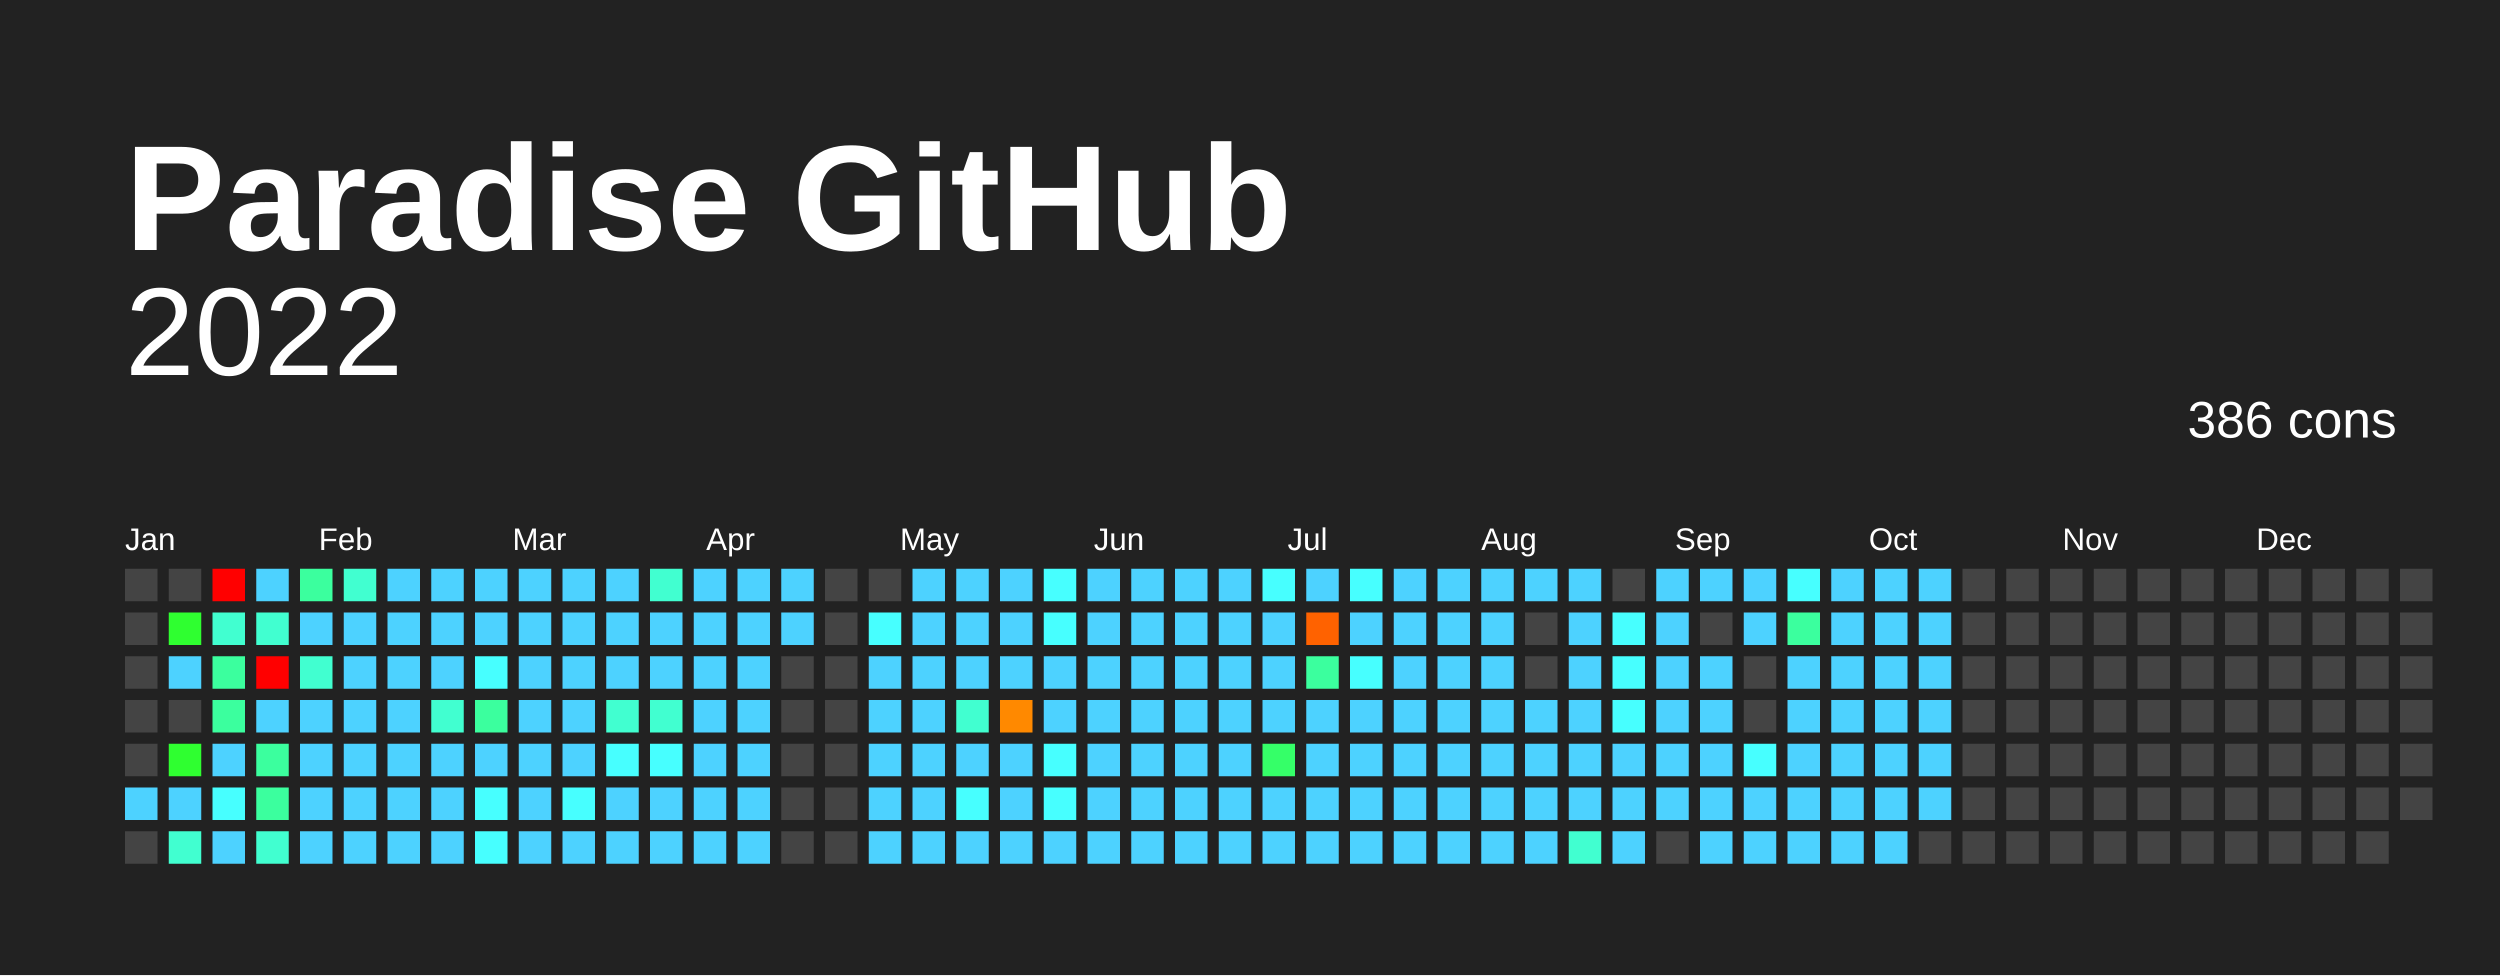
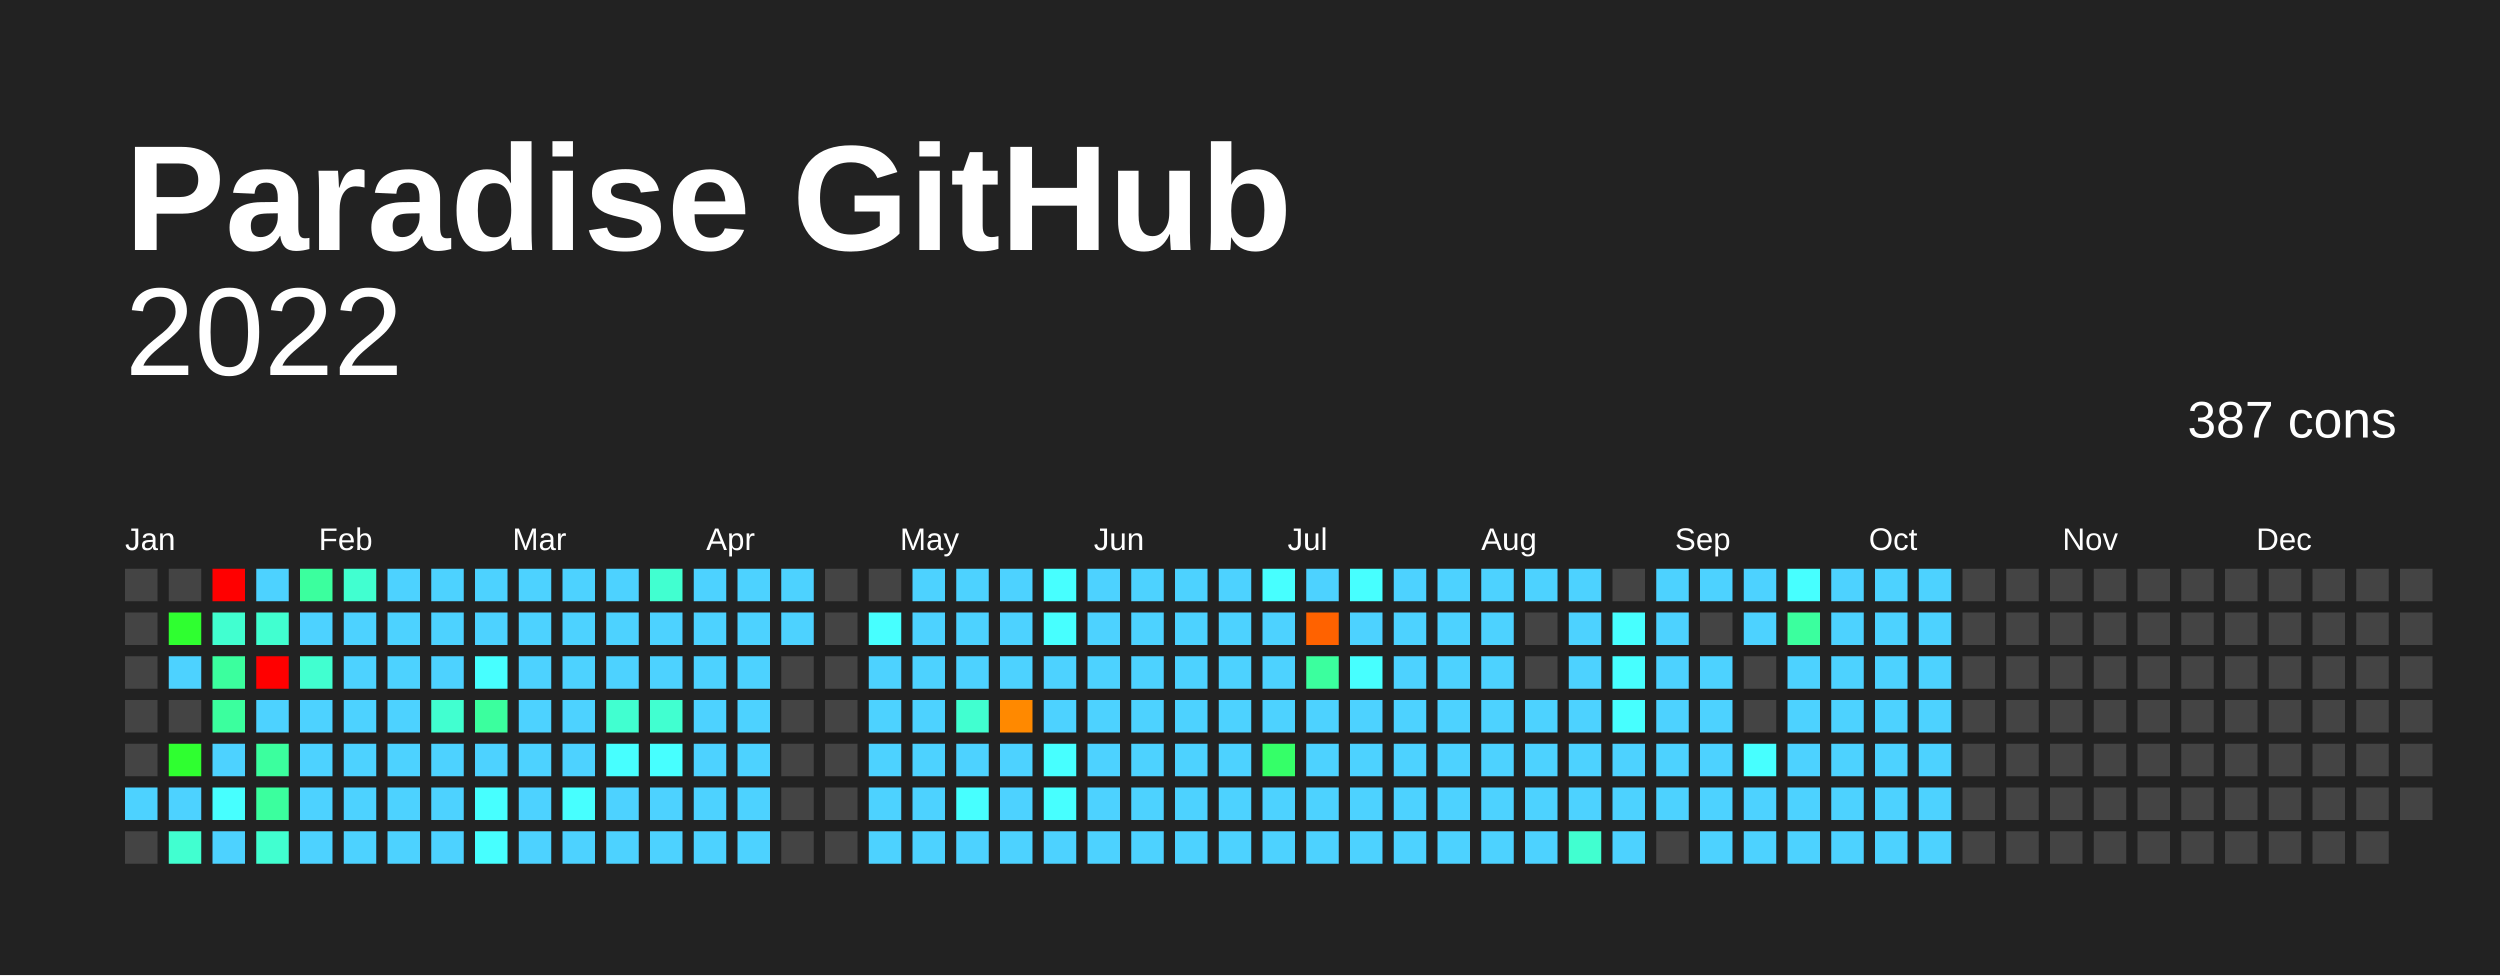
<svg xmlns="http://www.w3.org/2000/svg" baseProfile="full" height="78mm" version="1.1" viewBox="0,0,200,78" width="200mm">
  <defs />
  <rect fill="#222222" height="78" width="200" x="0" y="0" />
  <text fill="#FFFFFF" style="font-size:12px; font-family:Arial; font-weight:bold;" x="10" y="20">Paradise GitHub</text>
  <text alignment-baseline="hanging" fill="#FFFFFF" style="font-size:10.0px; font-family:Arial;" x="10" y="30">2022</text>
-   <text alignment-baseline="hanging" fill="#FFFFFF" style="font-size:4.125px; font-family:Arial;" x="175" y="35">386 cons</text>
+   <text alignment-baseline="hanging" fill="#FFFFFF" style="font-size:4.125px; font-family:Arial;" x="175" y="35">387 cons</text>
  <text fill="#FFFFFF" style="font-size:2.5px; font-family:Arial" x="10.0" y="44">Jan</text>
  <text fill="#FFFFFF" style="font-size:2.5px; font-family:Arial" x="25.5" y="44">Feb</text>
  <text fill="#FFFFFF" style="font-size:2.5px; font-family:Arial" x="41.0" y="44">Mar</text>
  <text fill="#FFFFFF" style="font-size:2.5px; font-family:Arial" x="56.5" y="44">Apr</text>
  <text fill="#FFFFFF" style="font-size:2.5px; font-family:Arial" x="72.0" y="44">May</text>
  <text fill="#FFFFFF" style="font-size:2.5px; font-family:Arial" x="87.5" y="44">Jun</text>
  <text fill="#FFFFFF" style="font-size:2.5px; font-family:Arial" x="103.0" y="44">Jul</text>
  <text fill="#FFFFFF" style="font-size:2.5px; font-family:Arial" x="118.5" y="44">Aug</text>
  <text fill="#FFFFFF" style="font-size:2.5px; font-family:Arial" x="134.0" y="44">Sep</text>
  <text fill="#FFFFFF" style="font-size:2.5px; font-family:Arial" x="149.5" y="44">Oct</text>
  <text fill="#FFFFFF" style="font-size:2.5px; font-family:Arial" x="165.0" y="44">Nov</text>
  <text fill="#FFFFFF" style="font-size:2.5px; font-family:Arial" x="180.5" y="44">Dec</text>
  <rect fill="#444444" height="2.6" width="2.6" x="10.0" y="45.5" />
  <rect fill="#444444" height="2.6" width="2.6" x="10.0" y="49.0" />
  <rect fill="#444444" height="2.6" width="2.6" x="10.0" y="52.5" />
  <rect fill="#444444" height="2.6" width="2.6" x="10.0" y="56.0" />
  <rect fill="#444444" height="2.6" width="2.6" x="10.0" y="59.5" />
  <rect fill="#4dd2ff" height="2.6" width="2.6" x="10.0" y="63.0" />
  <rect fill="#444444" height="2.6" width="2.6" x="10.0" y="66.5" />
  <rect fill="#444444" height="2.6" width="2.6" x="13.5" y="45.5" />
  <rect fill="#2fff30" height="2.6" width="2.6" x="13.5" y="49.0" />
  <rect fill="#4dd2ff" height="2.6" width="2.6" x="13.5" y="52.5" />
  <rect fill="#444444" height="2.6" width="2.6" x="13.5" y="56.0" />
  <rect fill="#2fff30" height="2.6" width="2.6" x="13.5" y="59.5" />
  <rect fill="#4dd2ff" height="2.6" width="2.6" x="13.5" y="63.0" />
  <rect fill="#41ffd0" height="2.6" width="2.6" x="13.5" y="66.5" />
  <rect fill="red" height="2.6" width="2.6" x="17.0" y="45.5" />
  <rect fill="#41ffd0" height="2.6" width="2.6" x="17.0" y="49.0" />
  <rect fill="#3bff9e" height="2.6" width="2.6" x="17.0" y="52.5" />
  <rect fill="#3bff9e" height="2.6" width="2.6" x="17.0" y="56.0" />
  <rect fill="#4dd2ff" height="2.6" width="2.6" x="17.0" y="59.5" />
  <rect fill="#47ffff" height="2.6" width="2.6" x="17.0" y="63.0" />
  <rect fill="#4dd2ff" height="2.6" width="2.6" x="17.0" y="66.5" />
  <rect fill="#4dd2ff" height="2.6" width="2.6" x="20.5" y="45.5" />
  <rect fill="#41ffd0" height="2.6" width="2.6" x="20.5" y="49.0" />
  <rect fill="red" height="2.6" width="2.6" x="20.5" y="52.5" />
  <rect fill="#4dd2ff" height="2.6" width="2.6" x="20.5" y="56.0" />
  <rect fill="#3bff9e" height="2.6" width="2.6" x="20.5" y="59.5" />
  <rect fill="#3bff9e" height="2.6" width="2.6" x="20.5" y="63.0" />
  <rect fill="#41ffd0" height="2.6" width="2.6" x="20.5" y="66.5" />
  <rect fill="#3bff9e" height="2.6" width="2.6" x="24.0" y="45.5" />
  <rect fill="#4dd2ff" height="2.6" width="2.6" x="24.0" y="49.0" />
  <rect fill="#41ffd0" height="2.6" width="2.6" x="24.0" y="52.5" />
  <rect fill="#4dd2ff" height="2.6" width="2.6" x="24.0" y="56.0" />
  <rect fill="#4dd2ff" height="2.6" width="2.6" x="24.0" y="59.5" />
  <rect fill="#4dd2ff" height="2.6" width="2.6" x="24.0" y="63.0" />
  <rect fill="#4dd2ff" height="2.6" width="2.6" x="24.0" y="66.5" />
  <rect fill="#41ffd0" height="2.6" width="2.6" x="27.5" y="45.5" />
  <rect fill="#4dd2ff" height="2.6" width="2.6" x="27.5" y="49.0" />
  <rect fill="#4dd2ff" height="2.6" width="2.6" x="27.5" y="52.5" />
  <rect fill="#4dd2ff" height="2.6" width="2.6" x="27.5" y="56.0" />
  <rect fill="#4dd2ff" height="2.6" width="2.6" x="27.5" y="59.5" />
  <rect fill="#4dd2ff" height="2.6" width="2.6" x="27.5" y="63.0" />
  <rect fill="#4dd2ff" height="2.6" width="2.6" x="27.5" y="66.5" />
  <rect fill="#4dd2ff" height="2.6" width="2.6" x="31.0" y="45.5" />
  <rect fill="#4dd2ff" height="2.6" width="2.6" x="31.0" y="49.0" />
  <rect fill="#4dd2ff" height="2.6" width="2.6" x="31.0" y="52.5" />
  <rect fill="#4dd2ff" height="2.6" width="2.6" x="31.0" y="56.0" />
  <rect fill="#4dd2ff" height="2.6" width="2.6" x="31.0" y="59.5" />
  <rect fill="#4dd2ff" height="2.6" width="2.6" x="31.0" y="63.0" />
  <rect fill="#4dd2ff" height="2.6" width="2.6" x="31.0" y="66.5" />
  <rect fill="#4dd2ff" height="2.6" width="2.6" x="34.5" y="45.5" />
  <rect fill="#4dd2ff" height="2.6" width="2.6" x="34.5" y="49.0" />
  <rect fill="#4dd2ff" height="2.6" width="2.6" x="34.5" y="52.5" />
  <rect fill="#41ffd0" height="2.6" width="2.6" x="34.5" y="56.0" />
  <rect fill="#4dd2ff" height="2.6" width="2.6" x="34.5" y="59.5" />
  <rect fill="#4dd2ff" height="2.6" width="2.6" x="34.5" y="63.0" />
  <rect fill="#4dd2ff" height="2.6" width="2.6" x="34.5" y="66.5" />
  <rect fill="#4dd2ff" height="2.6" width="2.6" x="38.0" y="45.5" />
  <rect fill="#4dd2ff" height="2.6" width="2.6" x="38.0" y="49.0" />
  <rect fill="#47ffff" height="2.6" width="2.6" x="38.0" y="52.5" />
  <rect fill="#3bff9e" height="2.6" width="2.6" x="38.0" y="56.0" />
  <rect fill="#4dd2ff" height="2.6" width="2.6" x="38.0" y="59.5" />
  <rect fill="#47ffff" height="2.6" width="2.6" x="38.0" y="63.0" />
  <rect fill="#47ffff" height="2.6" width="2.6" x="38.0" y="66.5" />
  <rect fill="#4dd2ff" height="2.6" width="2.6" x="41.5" y="45.5" />
  <rect fill="#4dd2ff" height="2.6" width="2.6" x="41.5" y="49.0" />
  <rect fill="#4dd2ff" height="2.6" width="2.6" x="41.5" y="52.5" />
  <rect fill="#4dd2ff" height="2.6" width="2.6" x="41.5" y="56.0" />
  <rect fill="#4dd2ff" height="2.6" width="2.6" x="41.5" y="59.5" />
  <rect fill="#4dd2ff" height="2.6" width="2.6" x="41.5" y="63.0" />
  <rect fill="#4dd2ff" height="2.6" width="2.6" x="41.5" y="66.5" />
  <rect fill="#4dd2ff" height="2.6" width="2.6" x="45.0" y="45.5" />
  <rect fill="#4dd2ff" height="2.6" width="2.6" x="45.0" y="49.0" />
  <rect fill="#4dd2ff" height="2.6" width="2.6" x="45.0" y="52.5" />
  <rect fill="#4dd2ff" height="2.6" width="2.6" x="45.0" y="56.0" />
  <rect fill="#4dd2ff" height="2.6" width="2.6" x="45.0" y="59.5" />
  <rect fill="#47ffff" height="2.6" width="2.6" x="45.0" y="63.0" />
  <rect fill="#4dd2ff" height="2.6" width="2.6" x="45.0" y="66.5" />
  <rect fill="#4dd2ff" height="2.6" width="2.6" x="48.5" y="45.5" />
  <rect fill="#4dd2ff" height="2.6" width="2.6" x="48.5" y="49.0" />
  <rect fill="#4dd2ff" height="2.6" width="2.6" x="48.5" y="52.5" />
  <rect fill="#41ffd0" height="2.6" width="2.6" x="48.5" y="56.0" />
  <rect fill="#47ffff" height="2.6" width="2.6" x="48.5" y="59.5" />
  <rect fill="#4dd2ff" height="2.6" width="2.6" x="48.5" y="63.0" />
  <rect fill="#4dd2ff" height="2.6" width="2.6" x="48.5" y="66.5" />
  <rect fill="#41ffd0" height="2.6" width="2.6" x="52.0" y="45.5" />
  <rect fill="#4dd2ff" height="2.6" width="2.6" x="52.0" y="49.0" />
  <rect fill="#4dd2ff" height="2.6" width="2.6" x="52.0" y="52.5" />
  <rect fill="#41ffd0" height="2.6" width="2.6" x="52.0" y="56.0" />
  <rect fill="#47ffff" height="2.6" width="2.6" x="52.0" y="59.5" />
  <rect fill="#4dd2ff" height="2.6" width="2.6" x="52.0" y="63.0" />
  <rect fill="#4dd2ff" height="2.6" width="2.6" x="52.0" y="66.5" />
  <rect fill="#4dd2ff" height="2.6" width="2.6" x="55.5" y="45.5" />
  <rect fill="#4dd2ff" height="2.6" width="2.6" x="55.5" y="49.0" />
  <rect fill="#4dd2ff" height="2.6" width="2.6" x="55.5" y="52.5" />
  <rect fill="#4dd2ff" height="2.6" width="2.6" x="55.5" y="56.0" />
  <rect fill="#4dd2ff" height="2.6" width="2.6" x="55.5" y="59.5" />
  <rect fill="#4dd2ff" height="2.6" width="2.6" x="55.5" y="63.0" />
  <rect fill="#4dd2ff" height="2.6" width="2.6" x="55.5" y="66.5" />
  <rect fill="#4dd2ff" height="2.6" width="2.6" x="59.0" y="45.5" />
  <rect fill="#4dd2ff" height="2.6" width="2.6" x="59.0" y="49.0" />
  <rect fill="#4dd2ff" height="2.6" width="2.6" x="59.0" y="52.5" />
  <rect fill="#4dd2ff" height="2.6" width="2.6" x="59.0" y="56.0" />
  <rect fill="#4dd2ff" height="2.6" width="2.6" x="59.0" y="59.5" />
  <rect fill="#4dd2ff" height="2.6" width="2.6" x="59.0" y="63.0" />
  <rect fill="#4dd2ff" height="2.6" width="2.6" x="59.0" y="66.5" />
  <rect fill="#4dd2ff" height="2.6" width="2.6" x="62.5" y="45.5" />
  <rect fill="#4dd2ff" height="2.6" width="2.6" x="62.5" y="49.0" />
  <rect fill="#444444" height="2.6" width="2.6" x="62.5" y="52.5" />
  <rect fill="#444444" height="2.6" width="2.6" x="62.5" y="56.0" />
  <rect fill="#444444" height="2.6" width="2.6" x="62.5" y="59.5" />
  <rect fill="#444444" height="2.6" width="2.6" x="62.5" y="63.0" />
  <rect fill="#444444" height="2.6" width="2.6" x="62.5" y="66.5" />
  <rect fill="#444444" height="2.6" width="2.6" x="66.0" y="45.5" />
  <rect fill="#444444" height="2.6" width="2.6" x="66.0" y="49.0" />
  <rect fill="#444444" height="2.6" width="2.6" x="66.0" y="52.5" />
  <rect fill="#444444" height="2.6" width="2.6" x="66.0" y="56.0" />
  <rect fill="#444444" height="2.6" width="2.6" x="66.0" y="59.5" />
  <rect fill="#444444" height="2.6" width="2.6" x="66.0" y="63.0" />
  <rect fill="#444444" height="2.6" width="2.6" x="66.0" y="66.5" />
  <rect fill="#444444" height="2.6" width="2.6" x="69.5" y="45.5" />
  <rect fill="#47ffff" height="2.6" width="2.6" x="69.5" y="49.0" />
  <rect fill="#4dd2ff" height="2.6" width="2.6" x="69.5" y="52.5" />
  <rect fill="#4dd2ff" height="2.6" width="2.6" x="69.5" y="56.0" />
  <rect fill="#4dd2ff" height="2.6" width="2.6" x="69.5" y="59.5" />
  <rect fill="#4dd2ff" height="2.6" width="2.6" x="69.5" y="63.0" />
  <rect fill="#4dd2ff" height="2.6" width="2.6" x="69.5" y="66.5" />
  <rect fill="#4dd2ff" height="2.6" width="2.6" x="73.0" y="45.5" />
  <rect fill="#4dd2ff" height="2.6" width="2.6" x="73.0" y="49.0" />
  <rect fill="#4dd2ff" height="2.6" width="2.6" x="73.0" y="52.5" />
  <rect fill="#4dd2ff" height="2.6" width="2.6" x="73.0" y="56.0" />
  <rect fill="#4dd2ff" height="2.6" width="2.6" x="73.0" y="59.5" />
  <rect fill="#4dd2ff" height="2.6" width="2.6" x="73.0" y="63.0" />
  <rect fill="#4dd2ff" height="2.6" width="2.6" x="73.0" y="66.5" />
  <rect fill="#4dd2ff" height="2.6" width="2.6" x="76.5" y="45.5" />
  <rect fill="#4dd2ff" height="2.6" width="2.6" x="76.5" y="49.0" />
  <rect fill="#4dd2ff" height="2.6" width="2.6" x="76.5" y="52.5" />
  <rect fill="#41ffd0" height="2.6" width="2.6" x="76.5" y="56.0" />
  <rect fill="#4dd2ff" height="2.6" width="2.6" x="76.5" y="59.5" />
  <rect fill="#47ffff" height="2.6" width="2.6" x="76.5" y="63.0" />
  <rect fill="#4dd2ff" height="2.6" width="2.6" x="76.5" y="66.5" />
  <rect fill="#4dd2ff" height="2.6" width="2.6" x="80.0" y="45.5" />
  <rect fill="#4dd2ff" height="2.6" width="2.6" x="80.0" y="49.0" />
  <rect fill="#4dd2ff" height="2.6" width="2.6" x="80.0" y="52.5" />
  <rect fill="#ff8900" height="2.6" width="2.6" x="80.0" y="56.0" />
  <rect fill="#4dd2ff" height="2.6" width="2.6" x="80.0" y="59.5" />
  <rect fill="#4dd2ff" height="2.6" width="2.6" x="80.0" y="63.0" />
  <rect fill="#4dd2ff" height="2.6" width="2.6" x="80.0" y="66.5" />
  <rect fill="#47ffff" height="2.6" width="2.6" x="83.5" y="45.5" />
  <rect fill="#47ffff" height="2.6" width="2.6" x="83.5" y="49.0" />
  <rect fill="#4dd2ff" height="2.6" width="2.6" x="83.5" y="52.5" />
  <rect fill="#4dd2ff" height="2.6" width="2.6" x="83.5" y="56.0" />
  <rect fill="#47ffff" height="2.6" width="2.6" x="83.5" y="59.5" />
  <rect fill="#47ffff" height="2.6" width="2.6" x="83.5" y="63.0" />
  <rect fill="#4dd2ff" height="2.6" width="2.6" x="83.5" y="66.5" />
  <rect fill="#4dd2ff" height="2.6" width="2.6" x="87.0" y="45.5" />
  <rect fill="#4dd2ff" height="2.6" width="2.6" x="87.0" y="49.0" />
  <rect fill="#4dd2ff" height="2.6" width="2.6" x="87.0" y="52.5" />
  <rect fill="#4dd2ff" height="2.6" width="2.6" x="87.0" y="56.0" />
  <rect fill="#4dd2ff" height="2.6" width="2.6" x="87.0" y="59.5" />
  <rect fill="#4dd2ff" height="2.6" width="2.6" x="87.0" y="63.0" />
  <rect fill="#4dd2ff" height="2.6" width="2.6" x="87.0" y="66.5" />
  <rect fill="#4dd2ff" height="2.6" width="2.6" x="90.5" y="45.5" />
  <rect fill="#4dd2ff" height="2.6" width="2.6" x="90.5" y="49.0" />
  <rect fill="#4dd2ff" height="2.6" width="2.6" x="90.5" y="52.5" />
  <rect fill="#4dd2ff" height="2.6" width="2.6" x="90.5" y="56.0" />
  <rect fill="#4dd2ff" height="2.6" width="2.6" x="90.5" y="59.5" />
  <rect fill="#4dd2ff" height="2.6" width="2.6" x="90.5" y="63.0" />
  <rect fill="#4dd2ff" height="2.6" width="2.6" x="90.5" y="66.5" />
  <rect fill="#4dd2ff" height="2.6" width="2.6" x="94.0" y="45.5" />
  <rect fill="#4dd2ff" height="2.6" width="2.6" x="94.0" y="49.0" />
  <rect fill="#4dd2ff" height="2.6" width="2.6" x="94.0" y="52.5" />
  <rect fill="#4dd2ff" height="2.6" width="2.6" x="94.0" y="56.0" />
  <rect fill="#4dd2ff" height="2.6" width="2.6" x="94.0" y="59.5" />
  <rect fill="#4dd2ff" height="2.6" width="2.6" x="94.0" y="63.0" />
  <rect fill="#4dd2ff" height="2.6" width="2.6" x="94.0" y="66.5" />
  <rect fill="#4dd2ff" height="2.6" width="2.6" x="97.5" y="45.5" />
  <rect fill="#4dd2ff" height="2.6" width="2.6" x="97.5" y="49.0" />
  <rect fill="#4dd2ff" height="2.6" width="2.6" x="97.5" y="52.5" />
  <rect fill="#4dd2ff" height="2.6" width="2.6" x="97.5" y="56.0" />
  <rect fill="#4dd2ff" height="2.6" width="2.6" x="97.5" y="59.5" />
  <rect fill="#4dd2ff" height="2.6" width="2.6" x="97.5" y="63.0" />
  <rect fill="#4dd2ff" height="2.6" width="2.6" x="97.5" y="66.5" />
  <rect fill="#47ffff" height="2.6" width="2.6" x="101.0" y="45.5" />
  <rect fill="#4dd2ff" height="2.6" width="2.6" x="101.0" y="49.0" />
  <rect fill="#4dd2ff" height="2.6" width="2.6" x="101.0" y="52.5" />
  <rect fill="#4dd2ff" height="2.6" width="2.6" x="101.0" y="56.0" />
  <rect fill="#35ff68" height="2.6" width="2.6" x="101.0" y="59.5" />
  <rect fill="#4dd2ff" height="2.6" width="2.6" x="101.0" y="63.0" />
  <rect fill="#4dd2ff" height="2.6" width="2.6" x="101.0" y="66.5" />
  <rect fill="#4dd2ff" height="2.6" width="2.6" x="104.5" y="45.5" />
  <rect fill="#ff6200" height="2.6" width="2.6" x="104.5" y="49.0" />
  <rect fill="#3bff9e" height="2.6" width="2.6" x="104.5" y="52.5" />
  <rect fill="#4dd2ff" height="2.6" width="2.6" x="104.5" y="56.0" />
  <rect fill="#4dd2ff" height="2.6" width="2.6" x="104.5" y="59.5" />
  <rect fill="#4dd2ff" height="2.6" width="2.6" x="104.5" y="63.0" />
  <rect fill="#4dd2ff" height="2.6" width="2.6" x="104.5" y="66.5" />
  <rect fill="#47ffff" height="2.6" width="2.6" x="108.0" y="45.5" />
  <rect fill="#4dd2ff" height="2.6" width="2.6" x="108.0" y="49.0" />
  <rect fill="#47ffff" height="2.6" width="2.6" x="108.0" y="52.5" />
  <rect fill="#4dd2ff" height="2.6" width="2.6" x="108.0" y="56.0" />
  <rect fill="#4dd2ff" height="2.6" width="2.6" x="108.0" y="59.5" />
  <rect fill="#4dd2ff" height="2.6" width="2.6" x="108.0" y="63.0" />
  <rect fill="#4dd2ff" height="2.6" width="2.6" x="108.0" y="66.5" />
  <rect fill="#4dd2ff" height="2.6" width="2.6" x="111.5" y="45.5" />
  <rect fill="#4dd2ff" height="2.6" width="2.6" x="111.5" y="49.0" />
  <rect fill="#4dd2ff" height="2.6" width="2.6" x="111.5" y="52.5" />
  <rect fill="#4dd2ff" height="2.6" width="2.6" x="111.5" y="56.0" />
  <rect fill="#4dd2ff" height="2.6" width="2.6" x="111.5" y="59.5" />
  <rect fill="#4dd2ff" height="2.6" width="2.6" x="111.5" y="63.0" />
  <rect fill="#4dd2ff" height="2.6" width="2.6" x="111.5" y="66.5" />
  <rect fill="#4dd2ff" height="2.6" width="2.6" x="115.0" y="45.5" />
  <rect fill="#4dd2ff" height="2.6" width="2.6" x="115.0" y="49.0" />
  <rect fill="#4dd2ff" height="2.6" width="2.6" x="115.0" y="52.5" />
  <rect fill="#4dd2ff" height="2.6" width="2.6" x="115.0" y="56.0" />
  <rect fill="#4dd2ff" height="2.6" width="2.6" x="115.0" y="59.5" />
  <rect fill="#4dd2ff" height="2.6" width="2.6" x="115.0" y="63.0" />
  <rect fill="#4dd2ff" height="2.6" width="2.6" x="115.0" y="66.5" />
  <rect fill="#4dd2ff" height="2.6" width="2.6" x="118.5" y="45.5" />
  <rect fill="#4dd2ff" height="2.6" width="2.6" x="118.5" y="49.0" />
  <rect fill="#4dd2ff" height="2.6" width="2.6" x="118.5" y="52.5" />
  <rect fill="#4dd2ff" height="2.6" width="2.6" x="118.5" y="56.0" />
  <rect fill="#4dd2ff" height="2.6" width="2.6" x="118.5" y="59.5" />
  <rect fill="#4dd2ff" height="2.6" width="2.6" x="118.5" y="63.0" />
  <rect fill="#4dd2ff" height="2.6" width="2.6" x="118.5" y="66.5" />
  <rect fill="#4dd2ff" height="2.6" width="2.6" x="122.0" y="45.5" />
  <rect fill="#444444" height="2.6" width="2.6" x="122.0" y="49.0" />
  <rect fill="#444444" height="2.6" width="2.6" x="122.0" y="52.5" />
  <rect fill="#4dd2ff" height="2.6" width="2.6" x="122.0" y="56.0" />
  <rect fill="#4dd2ff" height="2.6" width="2.6" x="122.0" y="59.5" />
  <rect fill="#4dd2ff" height="2.6" width="2.6" x="122.0" y="63.0" />
  <rect fill="#4dd2ff" height="2.6" width="2.6" x="122.0" y="66.5" />
  <rect fill="#4dd2ff" height="2.6" width="2.6" x="125.5" y="45.5" />
  <rect fill="#4dd2ff" height="2.6" width="2.6" x="125.5" y="49.0" />
  <rect fill="#4dd2ff" height="2.6" width="2.6" x="125.5" y="52.5" />
  <rect fill="#4dd2ff" height="2.6" width="2.6" x="125.5" y="56.0" />
  <rect fill="#4dd2ff" height="2.6" width="2.6" x="125.5" y="59.5" />
  <rect fill="#4dd2ff" height="2.6" width="2.6" x="125.5" y="63.0" />
  <rect fill="#41ffd0" height="2.6" width="2.6" x="125.5" y="66.5" />
  <rect fill="#444444" height="2.6" width="2.6" x="129.0" y="45.5" />
  <rect fill="#47ffff" height="2.6" width="2.6" x="129.0" y="49.0" />
  <rect fill="#47ffff" height="2.6" width="2.6" x="129.0" y="52.5" />
  <rect fill="#47ffff" height="2.6" width="2.6" x="129.0" y="56.0" />
  <rect fill="#4dd2ff" height="2.6" width="2.6" x="129.0" y="59.5" />
  <rect fill="#4dd2ff" height="2.6" width="2.6" x="129.0" y="63.0" />
  <rect fill="#4dd2ff" height="2.6" width="2.6" x="129.0" y="66.5" />
  <rect fill="#4dd2ff" height="2.6" width="2.6" x="132.5" y="45.5" />
  <rect fill="#4dd2ff" height="2.6" width="2.6" x="132.5" y="49.0" />
  <rect fill="#4dd2ff" height="2.6" width="2.6" x="132.5" y="52.5" />
  <rect fill="#4dd2ff" height="2.6" width="2.6" x="132.5" y="56.0" />
  <rect fill="#4dd2ff" height="2.6" width="2.6" x="132.5" y="59.5" />
  <rect fill="#4dd2ff" height="2.6" width="2.6" x="132.5" y="63.0" />
  <rect fill="#444444" height="2.6" width="2.6" x="132.5" y="66.5" />
  <rect fill="#4dd2ff" height="2.6" width="2.6" x="136.0" y="45.5" />
  <rect fill="#444444" height="2.6" width="2.6" x="136.0" y="49.0" />
  <rect fill="#4dd2ff" height="2.6" width="2.6" x="136.0" y="52.5" />
  <rect fill="#4dd2ff" height="2.6" width="2.6" x="136.0" y="56.0" />
  <rect fill="#4dd2ff" height="2.6" width="2.6" x="136.0" y="59.5" />
  <rect fill="#4dd2ff" height="2.6" width="2.6" x="136.0" y="63.0" />
  <rect fill="#4dd2ff" height="2.6" width="2.6" x="136.0" y="66.5" />
  <rect fill="#4dd2ff" height="2.6" width="2.6" x="139.5" y="45.5" />
  <rect fill="#4dd2ff" height="2.6" width="2.6" x="139.5" y="49.0" />
  <rect fill="#444444" height="2.6" width="2.6" x="139.5" y="52.5" />
  <rect fill="#444444" height="2.6" width="2.6" x="139.5" y="56.0" />
  <rect fill="#47ffff" height="2.6" width="2.6" x="139.5" y="59.5" />
  <rect fill="#4dd2ff" height="2.6" width="2.6" x="139.5" y="63.0" />
  <rect fill="#4dd2ff" height="2.6" width="2.6" x="139.5" y="66.5" />
  <rect fill="#47ffff" height="2.6" width="2.6" x="143.0" y="45.5" />
  <rect fill="#3bff9e" height="2.6" width="2.6" x="143.0" y="49.0" />
  <rect fill="#4dd2ff" height="2.6" width="2.6" x="143.0" y="52.5" />
  <rect fill="#4dd2ff" height="2.6" width="2.6" x="143.0" y="56.0" />
  <rect fill="#4dd2ff" height="2.6" width="2.6" x="143.0" y="59.5" />
  <rect fill="#4dd2ff" height="2.6" width="2.6" x="143.0" y="63.0" />
  <rect fill="#4dd2ff" height="2.6" width="2.6" x="143.0" y="66.5" />
  <rect fill="#4dd2ff" height="2.6" width="2.6" x="146.5" y="45.5" />
  <rect fill="#4dd2ff" height="2.6" width="2.6" x="146.5" y="49.0" />
  <rect fill="#4dd2ff" height="2.6" width="2.6" x="146.5" y="52.5" />
  <rect fill="#4dd2ff" height="2.6" width="2.6" x="146.5" y="56.0" />
  <rect fill="#4dd2ff" height="2.6" width="2.6" x="146.5" y="59.5" />
  <rect fill="#4dd2ff" height="2.6" width="2.6" x="146.5" y="63.0" />
  <rect fill="#4dd2ff" height="2.6" width="2.6" x="146.5" y="66.5" />
  <rect fill="#4dd2ff" height="2.6" width="2.6" x="150.0" y="45.5" />
  <rect fill="#4dd2ff" height="2.6" width="2.6" x="150.0" y="49.0" />
  <rect fill="#4dd2ff" height="2.6" width="2.6" x="150.0" y="52.5" />
  <rect fill="#4dd2ff" height="2.6" width="2.6" x="150.0" y="56.0" />
  <rect fill="#4dd2ff" height="2.6" width="2.6" x="150.0" y="59.5" />
  <rect fill="#4dd2ff" height="2.6" width="2.6" x="150.0" y="63.0" />
  <rect fill="#4dd2ff" height="2.6" width="2.6" x="150.0" y="66.5" />
  <rect fill="#4dd2ff" height="2.6" width="2.6" x="153.5" y="45.5" />
  <rect fill="#4dd2ff" height="2.6" width="2.6" x="153.5" y="49.0" />
  <rect fill="#4dd2ff" height="2.6" width="2.6" x="153.5" y="52.5" />
  <rect fill="#4dd2ff" height="2.6" width="2.6" x="153.5" y="56.0" />
  <rect fill="#4dd2ff" height="2.6" width="2.6" x="153.5" y="59.5" />
  <rect fill="#4dd2ff" height="2.6" width="2.6" x="153.5" y="63.0" />
-   <rect fill="#444444" height="2.6" width="2.6" x="153.5" y="66.5" />
+   <rect fill="#4dd2ff" height="2.6" width="2.6" x="153.5" y="66.5" />
  <rect fill="#444444" height="2.6" width="2.6" x="157.0" y="45.5" />
  <rect fill="#444444" height="2.6" width="2.6" x="157.0" y="49.0" />
  <rect fill="#444444" height="2.6" width="2.6" x="157.0" y="52.5" />
  <rect fill="#444444" height="2.6" width="2.6" x="157.0" y="56.0" />
  <rect fill="#444444" height="2.6" width="2.6" x="157.0" y="59.5" />
  <rect fill="#444444" height="2.6" width="2.6" x="157.0" y="63.0" />
  <rect fill="#444444" height="2.6" width="2.6" x="157.0" y="66.5" />
  <rect fill="#444444" height="2.6" width="2.6" x="160.5" y="45.5" />
  <rect fill="#444444" height="2.6" width="2.6" x="160.5" y="49.0" />
  <rect fill="#444444" height="2.6" width="2.6" x="160.5" y="52.5" />
  <rect fill="#444444" height="2.6" width="2.6" x="160.5" y="56.0" />
  <rect fill="#444444" height="2.6" width="2.6" x="160.5" y="59.5" />
  <rect fill="#444444" height="2.6" width="2.6" x="160.5" y="63.0" />
  <rect fill="#444444" height="2.6" width="2.6" x="160.5" y="66.5" />
  <rect fill="#444444" height="2.6" width="2.6" x="164.0" y="45.5" />
  <rect fill="#444444" height="2.6" width="2.6" x="164.0" y="49.0" />
  <rect fill="#444444" height="2.6" width="2.6" x="164.0" y="52.5" />
  <rect fill="#444444" height="2.6" width="2.6" x="164.0" y="56.0" />
  <rect fill="#444444" height="2.6" width="2.6" x="164.0" y="59.5" />
  <rect fill="#444444" height="2.6" width="2.6" x="164.0" y="63.0" />
  <rect fill="#444444" height="2.6" width="2.6" x="164.0" y="66.5" />
  <rect fill="#444444" height="2.6" width="2.6" x="167.5" y="45.5" />
  <rect fill="#444444" height="2.6" width="2.6" x="167.5" y="49.0" />
  <rect fill="#444444" height="2.6" width="2.6" x="167.5" y="52.5" />
  <rect fill="#444444" height="2.6" width="2.6" x="167.5" y="56.0" />
  <rect fill="#444444" height="2.6" width="2.6" x="167.5" y="59.5" />
  <rect fill="#444444" height="2.6" width="2.6" x="167.5" y="63.0" />
  <rect fill="#444444" height="2.6" width="2.6" x="167.5" y="66.5" />
  <rect fill="#444444" height="2.6" width="2.6" x="171.0" y="45.5" />
  <rect fill="#444444" height="2.6" width="2.6" x="171.0" y="49.0" />
  <rect fill="#444444" height="2.6" width="2.6" x="171.0" y="52.5" />
  <rect fill="#444444" height="2.6" width="2.6" x="171.0" y="56.0" />
  <rect fill="#444444" height="2.6" width="2.6" x="171.0" y="59.5" />
  <rect fill="#444444" height="2.6" width="2.6" x="171.0" y="63.0" />
  <rect fill="#444444" height="2.6" width="2.6" x="171.0" y="66.5" />
  <rect fill="#444444" height="2.6" width="2.6" x="174.5" y="45.5" />
  <rect fill="#444444" height="2.6" width="2.6" x="174.5" y="49.0" />
  <rect fill="#444444" height="2.6" width="2.6" x="174.5" y="52.5" />
  <rect fill="#444444" height="2.6" width="2.6" x="174.5" y="56.0" />
  <rect fill="#444444" height="2.6" width="2.6" x="174.5" y="59.5" />
  <rect fill="#444444" height="2.6" width="2.6" x="174.5" y="63.0" />
  <rect fill="#444444" height="2.6" width="2.6" x="174.5" y="66.5" />
  <rect fill="#444444" height="2.6" width="2.6" x="178.0" y="45.5" />
  <rect fill="#444444" height="2.6" width="2.6" x="178.0" y="49.0" />
  <rect fill="#444444" height="2.6" width="2.6" x="178.0" y="52.5" />
  <rect fill="#444444" height="2.6" width="2.6" x="178.0" y="56.0" />
  <rect fill="#444444" height="2.6" width="2.6" x="178.0" y="59.5" />
  <rect fill="#444444" height="2.6" width="2.6" x="178.0" y="63.0" />
  <rect fill="#444444" height="2.6" width="2.6" x="178.0" y="66.5" />
  <rect fill="#444444" height="2.6" width="2.6" x="181.5" y="45.5" />
  <rect fill="#444444" height="2.6" width="2.6" x="181.5" y="49.0" />
  <rect fill="#444444" height="2.6" width="2.6" x="181.5" y="52.5" />
  <rect fill="#444444" height="2.6" width="2.6" x="181.5" y="56.0" />
  <rect fill="#444444" height="2.6" width="2.6" x="181.5" y="59.5" />
  <rect fill="#444444" height="2.6" width="2.6" x="181.5" y="63.0" />
  <rect fill="#444444" height="2.6" width="2.6" x="181.5" y="66.5" />
  <rect fill="#444444" height="2.6" width="2.6" x="185.0" y="45.5" />
  <rect fill="#444444" height="2.6" width="2.6" x="185.0" y="49.0" />
  <rect fill="#444444" height="2.6" width="2.6" x="185.0" y="52.5" />
  <rect fill="#444444" height="2.6" width="2.6" x="185.0" y="56.0" />
  <rect fill="#444444" height="2.6" width="2.6" x="185.0" y="59.5" />
  <rect fill="#444444" height="2.6" width="2.6" x="185.0" y="63.0" />
  <rect fill="#444444" height="2.6" width="2.6" x="185.0" y="66.5" />
  <rect fill="#444444" height="2.6" width="2.6" x="188.5" y="45.5" />
  <rect fill="#444444" height="2.6" width="2.6" x="188.5" y="49.0" />
  <rect fill="#444444" height="2.6" width="2.6" x="188.5" y="52.5" />
  <rect fill="#444444" height="2.6" width="2.6" x="188.5" y="56.0" />
  <rect fill="#444444" height="2.6" width="2.6" x="188.5" y="59.5" />
  <rect fill="#444444" height="2.6" width="2.6" x="188.5" y="63.0" />
  <rect fill="#444444" height="2.6" width="2.6" x="188.5" y="66.5" />
  <rect fill="#444444" height="2.6" width="2.6" x="192.0" y="45.5" />
  <rect fill="#444444" height="2.6" width="2.6" x="192.0" y="49.0" />
  <rect fill="#444444" height="2.6" width="2.6" x="192.0" y="52.5" />
  <rect fill="#444444" height="2.6" width="2.6" x="192.0" y="56.0" />
  <rect fill="#444444" height="2.6" width="2.6" x="192.0" y="59.5" />
  <rect fill="#444444" height="2.6" width="2.6" x="192.0" y="63.0" />
</svg>
